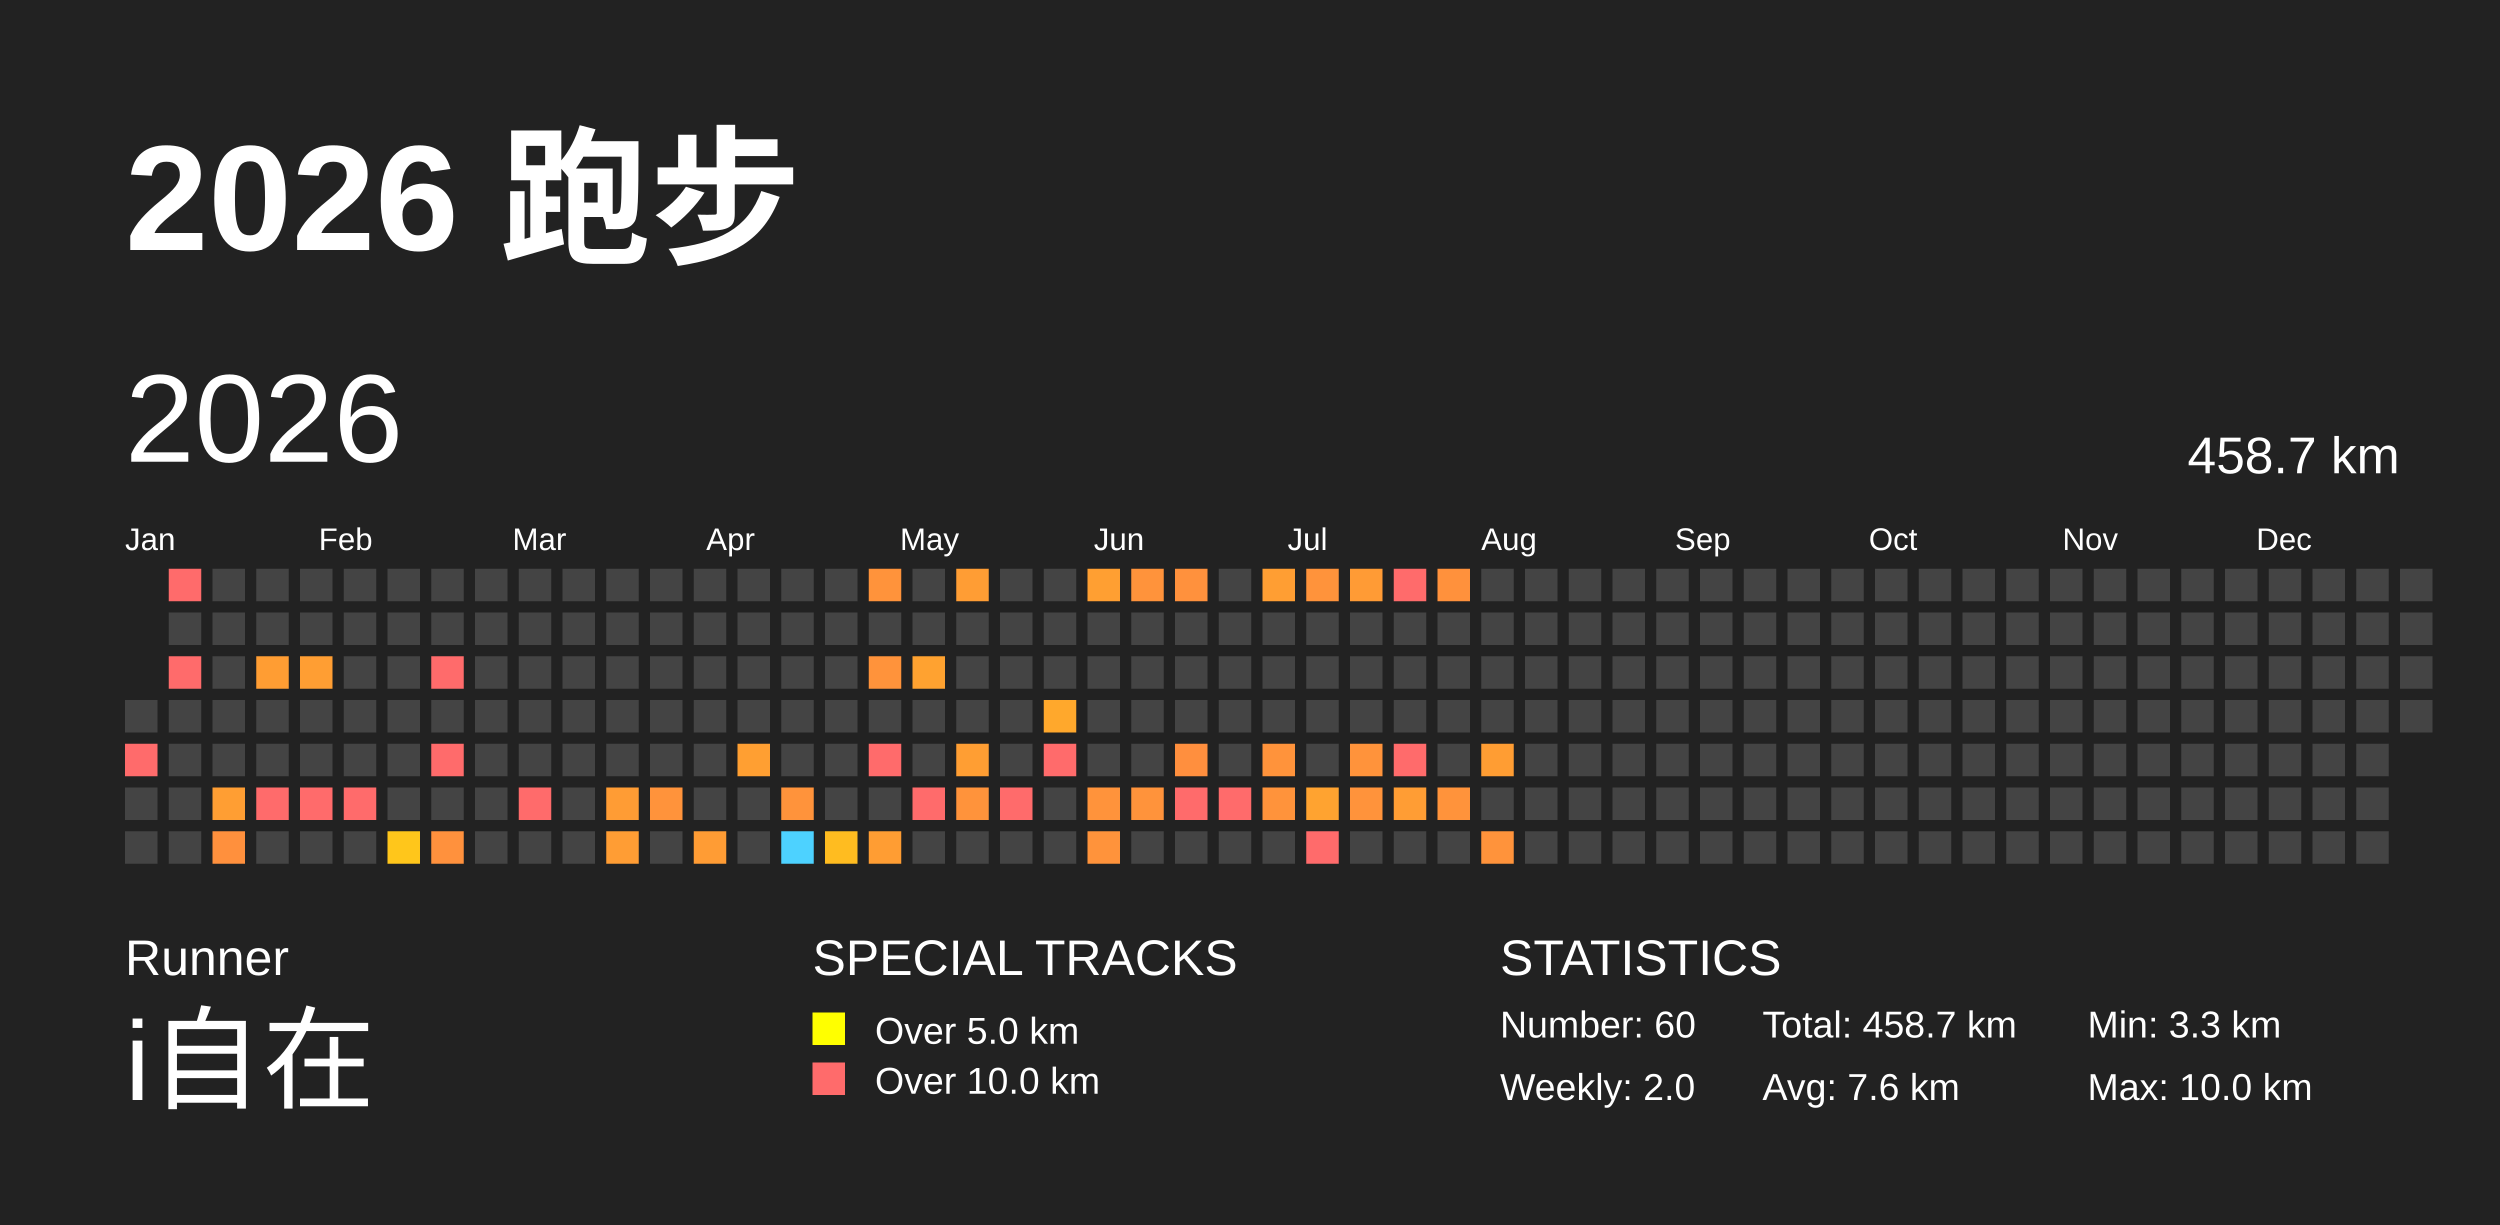
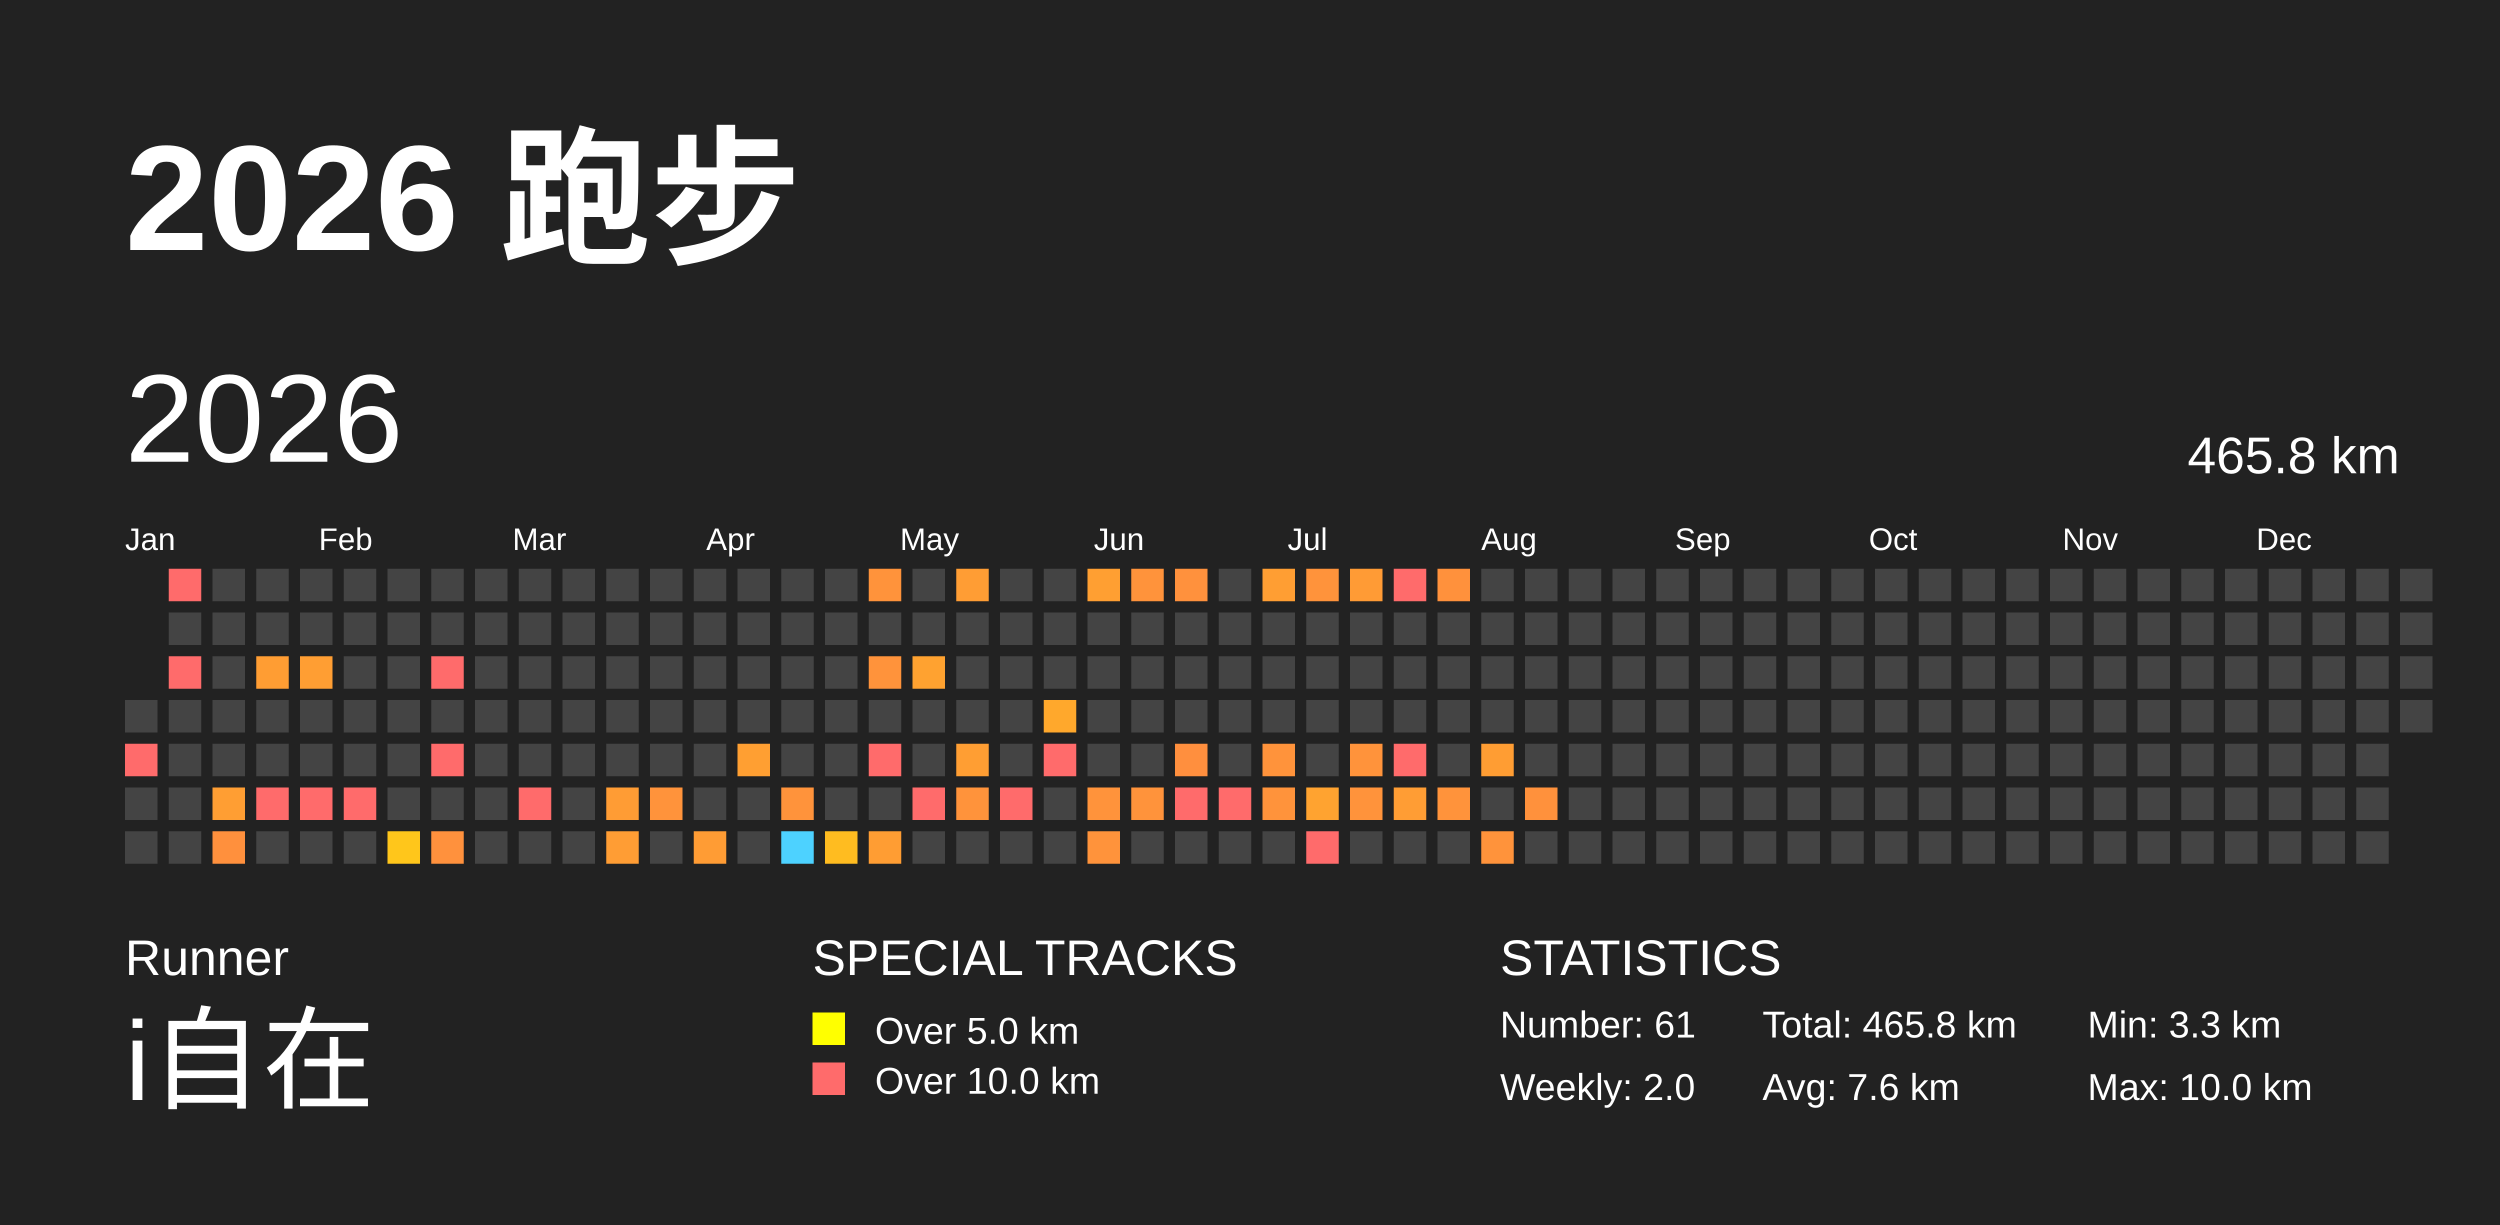
<svg xmlns="http://www.w3.org/2000/svg" baseProfile="full" height="98mm" version="1.1" viewBox="0,0,200,98" width="200mm">
  <defs />
  <rect fill="#222222" height="98" width="200" x="0" y="0" />
  <text fill="#FFFFFF" style="font-size:12px; font-family:Arial; font-weight:bold;" x="10" y="20">2026 跑步</text>
  <text fill="#FFFFFF" style="font-size:4px; font-family:Arial" x="10" y="78">Runner</text>
  <text fill="#FFFFFF" style="font-size:9px; font-family:Arial" x="10" y="88">i自在</text>
  <text fill="#FFFFFF" style="font-size:4px; font-family:Arial" x="65" y="78">SPECIAL TRACKS</text>
  <rect fill="#FFFF00" height="2.6" width="2.6" x="65" y="81" />
  <text fill="#FFFFFF" style="font-size:3px; font-family:Arial" x="70" y="83.5">Over 5.0 km</text>
  <rect fill="#FF6B6B" height="2.6" width="2.6" x="65" y="85" />
  <text fill="#FFFFFF" style="font-size:3px; font-family:Arial" x="70" y="87.5">Over 10.0 km</text>
  <text fill="#FFFFFF" style="font-size:4px; font-family:Arial" x="120" y="78">STATISTICS</text>
-   <text fill="#FFFFFF" style="font-size:3px; font-family:Arial" x="120" y="83">Number: 60</text>
+   <text fill="#FFFFFF" style="font-size:3px; font-family:Arial" x="120" y="83">Number: 61</text>
  <text fill="#FFFFFF" style="font-size:3px; font-family:Arial" x="120" y="88">Weekly: 2.0</text>
-   <text fill="#FFFFFF" style="font-size:3px; font-family:Arial" x="141" y="83">Total: 458.7 km</text>
+   <text fill="#FFFFFF" style="font-size:3px; font-family:Arial" x="141" y="83">Total: 465.8 km</text>
  <text fill="#FFFFFF" style="font-size:3px; font-family:Arial" x="141" y="88">Avg: 7.6 km</text>
  <text fill="#FFFFFF" style="font-size:3px; font-family:Arial" x="167" y="83">Min: 3.3 km</text>
  <text fill="#FFFFFF" style="font-size:3px; font-family:Arial" x="167" y="88">Max: 10.0 km</text>
  <text dominant-baseline="hanging" fill="#FFFFFF" style="font-size:10.0px; font-family:Arial;" x="10" y="30">2026</text>
-   <text dominant-baseline="hanging" fill="#FFFFFF" style="font-size:4.125px; font-family:Arial;" x="175" y="35">458.7 km</text>
+   <text dominant-baseline="hanging" fill="#FFFFFF" style="font-size:4.125px; font-family:Arial;" x="175" y="35">465.8 km</text>
  <text fill="#FFFFFF" style="font-size:2.5px; font-family:Arial" x="10.0" y="44">Jan</text>
  <text fill="#FFFFFF" style="font-size:2.5px; font-family:Arial" x="25.5" y="44">Feb</text>
  <text fill="#FFFFFF" style="font-size:2.5px; font-family:Arial" x="41.0" y="44">Mar</text>
  <text fill="#FFFFFF" style="font-size:2.5px; font-family:Arial" x="56.5" y="44">Apr</text>
  <text fill="#FFFFFF" style="font-size:2.5px; font-family:Arial" x="72.0" y="44">May</text>
  <text fill="#FFFFFF" style="font-size:2.5px; font-family:Arial" x="87.5" y="44">Jun</text>
  <text fill="#FFFFFF" style="font-size:2.5px; font-family:Arial" x="103.0" y="44">Jul</text>
  <text fill="#FFFFFF" style="font-size:2.5px; font-family:Arial" x="118.5" y="44">Aug</text>
  <text fill="#FFFFFF" style="font-size:2.5px; font-family:Arial" x="134.0" y="44">Sep</text>
  <text fill="#FFFFFF" style="font-size:2.5px; font-family:Arial" x="149.5" y="44">Oct</text>
  <text fill="#FFFFFF" style="font-size:2.5px; font-family:Arial" x="165.0" y="44">Nov</text>
  <text fill="#FFFFFF" style="font-size:2.5px; font-family:Arial" x="180.5" y="44">Dec</text>
  <rect fill="#444444" height="2.6" width="2.6" x="10.0" y="56.0" />
  <rect fill="#FF6B6B" height="2.6" width="2.6" x="10.0" y="59.5" />
  <rect fill="#444444" height="2.6" width="2.6" x="10.0" y="63.0" />
  <rect fill="#444444" height="2.6" width="2.6" x="10.0" y="66.5" />
  <rect fill="#FF6B6B" height="2.6" width="2.6" x="13.5" y="45.5" />
  <rect fill="#444444" height="2.6" width="2.6" x="13.5" y="49.0" />
  <rect fill="#FF6B6B" height="2.6" width="2.6" x="13.5" y="52.5" />
  <rect fill="#444444" height="2.6" width="2.6" x="13.5" y="56.0" />
  <rect fill="#444444" height="2.6" width="2.6" x="13.5" y="59.5" />
  <rect fill="#444444" height="2.6" width="2.6" x="13.5" y="63.0" />
  <rect fill="#444444" height="2.6" width="2.6" x="13.5" y="66.5" />
  <rect fill="#444444" height="2.6" width="2.6" x="17.0" y="45.5" />
  <rect fill="#444444" height="2.6" width="2.6" x="17.0" y="49.0" />
  <rect fill="#444444" height="2.6" width="2.6" x="17.0" y="52.5" />
  <rect fill="#444444" height="2.6" width="2.6" x="17.0" y="56.0" />
  <rect fill="#444444" height="2.6" width="2.6" x="17.0" y="59.5" />
  <rect fill="#ff9e33" height="2.6" width="2.6" x="17.0" y="63.0" />
  <rect fill="#ff903d" height="2.6" width="2.6" x="17.0" y="66.5" />
  <rect fill="#444444" height="2.6" width="2.6" x="20.5" y="45.5" />
  <rect fill="#444444" height="2.6" width="2.6" x="20.5" y="49.0" />
  <rect fill="#ff9d33" height="2.6" width="2.6" x="20.5" y="52.5" />
  <rect fill="#444444" height="2.6" width="2.6" x="20.5" y="56.0" />
  <rect fill="#444444" height="2.6" width="2.6" x="20.5" y="59.5" />
  <rect fill="#FF6B6B" height="2.6" width="2.6" x="20.5" y="63.0" />
  <rect fill="#444444" height="2.6" width="2.6" x="20.5" y="66.5" />
  <rect fill="#444444" height="2.6" width="2.6" x="24.0" y="45.5" />
  <rect fill="#444444" height="2.6" width="2.6" x="24.0" y="49.0" />
  <rect fill="#ff9e33" height="2.6" width="2.6" x="24.0" y="52.5" />
  <rect fill="#444444" height="2.6" width="2.6" x="24.0" y="56.0" />
  <rect fill="#444444" height="2.6" width="2.6" x="24.0" y="59.5" />
  <rect fill="#FF6B6B" height="2.6" width="2.6" x="24.0" y="63.0" />
  <rect fill="#444444" height="2.6" width="2.6" x="24.0" y="66.5" />
  <rect fill="#444444" height="2.6" width="2.6" x="27.5" y="45.5" />
  <rect fill="#444444" height="2.6" width="2.6" x="27.5" y="49.0" />
  <rect fill="#444444" height="2.6" width="2.6" x="27.5" y="52.5" />
  <rect fill="#444444" height="2.6" width="2.6" x="27.5" y="56.0" />
  <rect fill="#444444" height="2.6" width="2.6" x="27.5" y="59.5" />
  <rect fill="#FF6B6B" height="2.6" width="2.6" x="27.5" y="63.0" />
  <rect fill="#444444" height="2.6" width="2.6" x="27.5" y="66.5" />
  <rect fill="#444444" height="2.6" width="2.6" x="31.0" y="45.5" />
  <rect fill="#444444" height="2.6" width="2.6" x="31.0" y="49.0" />
  <rect fill="#444444" height="2.6" width="2.6" x="31.0" y="52.5" />
  <rect fill="#444444" height="2.6" width="2.6" x="31.0" y="56.0" />
  <rect fill="#444444" height="2.6" width="2.6" x="31.0" y="59.5" />
  <rect fill="#444444" height="2.6" width="2.6" x="31.0" y="63.0" />
  <rect fill="#ffc61b" height="2.6" width="2.6" x="31.0" y="66.5" />
  <rect fill="#444444" height="2.6" width="2.6" x="34.5" y="45.5" />
  <rect fill="#444444" height="2.6" width="2.6" x="34.5" y="49.0" />
  <rect fill="#FF6B6B" height="2.6" width="2.6" x="34.5" y="52.5" />
  <rect fill="#444444" height="2.6" width="2.6" x="34.5" y="56.0" />
  <rect fill="#FF6B6B" height="2.6" width="2.6" x="34.5" y="59.5" />
  <rect fill="#444444" height="2.6" width="2.6" x="34.5" y="63.0" />
  <rect fill="#ff913d" height="2.6" width="2.6" x="34.5" y="66.5" />
  <rect fill="#444444" height="2.6" width="2.6" x="38.0" y="45.5" />
  <rect fill="#444444" height="2.6" width="2.6" x="38.0" y="49.0" />
  <rect fill="#444444" height="2.6" width="2.6" x="38.0" y="52.5" />
  <rect fill="#444444" height="2.6" width="2.6" x="38.0" y="56.0" />
  <rect fill="#444444" height="2.6" width="2.6" x="38.0" y="59.5" />
  <rect fill="#444444" height="2.6" width="2.6" x="38.0" y="63.0" />
  <rect fill="#444444" height="2.6" width="2.6" x="38.0" y="66.5" />
  <rect fill="#444444" height="2.6" width="2.6" x="41.5" y="45.5" />
  <rect fill="#444444" height="2.6" width="2.6" x="41.5" y="49.0" />
  <rect fill="#444444" height="2.6" width="2.6" x="41.5" y="52.5" />
  <rect fill="#444444" height="2.6" width="2.6" x="41.5" y="56.0" />
  <rect fill="#444444" height="2.6" width="2.6" x="41.5" y="59.5" />
  <rect fill="#FF6B6B" height="2.6" width="2.6" x="41.5" y="63.0" />
  <rect fill="#444444" height="2.6" width="2.6" x="41.5" y="66.5" />
  <rect fill="#444444" height="2.6" width="2.6" x="45.0" y="45.5" />
  <rect fill="#444444" height="2.6" width="2.6" x="45.0" y="49.0" />
  <rect fill="#444444" height="2.6" width="2.6" x="45.0" y="52.5" />
  <rect fill="#444444" height="2.6" width="2.6" x="45.0" y="56.0" />
  <rect fill="#444444" height="2.6" width="2.6" x="45.0" y="59.5" />
  <rect fill="#444444" height="2.6" width="2.6" x="45.0" y="63.0" />
  <rect fill="#444444" height="2.6" width="2.6" x="45.0" y="66.5" />
  <rect fill="#444444" height="2.6" width="2.6" x="48.5" y="45.5" />
  <rect fill="#444444" height="2.6" width="2.6" x="48.5" y="49.0" />
  <rect fill="#444444" height="2.6" width="2.6" x="48.5" y="52.5" />
  <rect fill="#444444" height="2.6" width="2.6" x="48.5" y="56.0" />
  <rect fill="#444444" height="2.6" width="2.6" x="48.5" y="59.5" />
  <rect fill="#ff9c34" height="2.6" width="2.6" x="48.5" y="63.0" />
  <rect fill="#ff9d34" height="2.6" width="2.6" x="48.5" y="66.5" />
  <rect fill="#444444" height="2.6" width="2.6" x="52.0" y="45.5" />
  <rect fill="#444444" height="2.6" width="2.6" x="52.0" y="49.0" />
  <rect fill="#444444" height="2.6" width="2.6" x="52.0" y="52.5" />
  <rect fill="#444444" height="2.6" width="2.6" x="52.0" y="56.0" />
  <rect fill="#444444" height="2.6" width="2.6" x="52.0" y="59.5" />
  <rect fill="#ff933b" height="2.6" width="2.6" x="52.0" y="63.0" />
  <rect fill="#444444" height="2.6" width="2.6" x="52.0" y="66.5" />
  <rect fill="#444444" height="2.6" width="2.6" x="55.5" y="45.5" />
  <rect fill="#444444" height="2.6" width="2.6" x="55.5" y="49.0" />
  <rect fill="#444444" height="2.6" width="2.6" x="55.5" y="52.5" />
  <rect fill="#444444" height="2.6" width="2.6" x="55.5" y="56.0" />
  <rect fill="#444444" height="2.6" width="2.6" x="55.5" y="59.5" />
  <rect fill="#444444" height="2.6" width="2.6" x="55.5" y="63.0" />
  <rect fill="#ff9c34" height="2.6" width="2.6" x="55.5" y="66.5" />
  <rect fill="#444444" height="2.6" width="2.6" x="59.0" y="45.5" />
  <rect fill="#444444" height="2.6" width="2.6" x="59.0" y="49.0" />
  <rect fill="#444444" height="2.6" width="2.6" x="59.0" y="52.5" />
  <rect fill="#444444" height="2.6" width="2.6" x="59.0" y="56.0" />
  <rect fill="#ff9f32" height="2.6" width="2.6" x="59.0" y="59.5" />
  <rect fill="#444444" height="2.6" width="2.6" x="59.0" y="63.0" />
  <rect fill="#444444" height="2.6" width="2.6" x="59.0" y="66.5" />
  <rect fill="#444444" height="2.6" width="2.6" x="62.5" y="45.5" />
  <rect fill="#444444" height="2.6" width="2.6" x="62.5" y="49.0" />
  <rect fill="#444444" height="2.6" width="2.6" x="62.5" y="52.5" />
  <rect fill="#444444" height="2.6" width="2.6" x="62.5" y="56.0" />
  <rect fill="#444444" height="2.6" width="2.6" x="62.5" y="59.5" />
  <rect fill="#ff933b" height="2.6" width="2.6" x="62.5" y="63.0" />
  <rect fill="#4dd2ff" height="2.6" width="2.6" x="62.5" y="66.5" />
  <rect fill="#444444" height="2.6" width="2.6" x="66.0" y="45.5" />
  <rect fill="#444444" height="2.6" width="2.6" x="66.0" y="49.0" />
  <rect fill="#444444" height="2.6" width="2.6" x="66.0" y="52.5" />
  <rect fill="#444444" height="2.6" width="2.6" x="66.0" y="56.0" />
  <rect fill="#444444" height="2.6" width="2.6" x="66.0" y="59.5" />
  <rect fill="#444444" height="2.6" width="2.6" x="66.0" y="63.0" />
  <rect fill="#ffbc20" height="2.6" width="2.6" x="66.0" y="66.5" />
  <rect fill="#ff933b" height="2.6" width="2.6" x="69.5" y="45.5" />
  <rect fill="#444444" height="2.6" width="2.6" x="69.5" y="49.0" />
  <rect fill="#ff933b" height="2.6" width="2.6" x="69.5" y="52.5" />
  <rect fill="#444444" height="2.6" width="2.6" x="69.5" y="56.0" />
  <rect fill="#FF6B6B" height="2.6" width="2.6" x="69.5" y="59.5" />
  <rect fill="#444444" height="2.6" width="2.6" x="69.5" y="63.0" />
  <rect fill="#ff9d33" height="2.6" width="2.6" x="69.5" y="66.5" />
  <rect fill="#444444" height="2.6" width="2.6" x="73.0" y="45.5" />
  <rect fill="#444444" height="2.6" width="2.6" x="73.0" y="49.0" />
  <rect fill="#ffa230" height="2.6" width="2.6" x="73.0" y="52.5" />
  <rect fill="#444444" height="2.6" width="2.6" x="73.0" y="56.0" />
  <rect fill="#444444" height="2.6" width="2.6" x="73.0" y="59.5" />
  <rect fill="#FF6B6B" height="2.6" width="2.6" x="73.0" y="63.0" />
  <rect fill="#444444" height="2.6" width="2.6" x="73.0" y="66.5" />
  <rect fill="#ff9d34" height="2.6" width="2.6" x="76.5" y="45.5" />
  <rect fill="#444444" height="2.6" width="2.6" x="76.5" y="49.0" />
  <rect fill="#444444" height="2.6" width="2.6" x="76.5" y="52.5" />
  <rect fill="#444444" height="2.6" width="2.6" x="76.5" y="56.0" />
  <rect fill="#ff9e33" height="2.6" width="2.6" x="76.5" y="59.5" />
  <rect fill="#ff933b" height="2.6" width="2.6" x="76.5" y="63.0" />
  <rect fill="#444444" height="2.6" width="2.6" x="76.5" y="66.5" />
  <rect fill="#444444" height="2.6" width="2.6" x="80.0" y="45.5" />
  <rect fill="#444444" height="2.6" width="2.6" x="80.0" y="49.0" />
  <rect fill="#444444" height="2.6" width="2.6" x="80.0" y="52.5" />
  <rect fill="#444444" height="2.6" width="2.6" x="80.0" y="56.0" />
  <rect fill="#444444" height="2.6" width="2.6" x="80.0" y="59.5" />
  <rect fill="#FF6B6B" height="2.6" width="2.6" x="80.0" y="63.0" />
  <rect fill="#444444" height="2.6" width="2.6" x="80.0" y="66.5" />
  <rect fill="#444444" height="2.6" width="2.6" x="83.5" y="45.5" />
  <rect fill="#444444" height="2.6" width="2.6" x="83.5" y="49.0" />
  <rect fill="#444444" height="2.6" width="2.6" x="83.5" y="52.5" />
  <rect fill="#ffa82c" height="2.6" width="2.6" x="83.5" y="56.0" />
  <rect fill="#FF6B6B" height="2.6" width="2.6" x="83.5" y="59.5" />
  <rect fill="#444444" height="2.6" width="2.6" x="83.5" y="63.0" />
  <rect fill="#444444" height="2.6" width="2.6" x="83.5" y="66.5" />
  <rect fill="#ff9f32" height="2.6" width="2.6" x="87.0" y="45.5" />
  <rect fill="#444444" height="2.6" width="2.6" x="87.0" y="49.0" />
  <rect fill="#444444" height="2.6" width="2.6" x="87.0" y="52.5" />
  <rect fill="#444444" height="2.6" width="2.6" x="87.0" y="56.0" />
  <rect fill="#444444" height="2.6" width="2.6" x="87.0" y="59.5" />
  <rect fill="#ff933b" height="2.6" width="2.6" x="87.0" y="63.0" />
  <rect fill="#ff933b" height="2.6" width="2.6" x="87.0" y="66.5" />
  <rect fill="#ff933b" height="2.6" width="2.6" x="90.5" y="45.5" />
  <rect fill="#444444" height="2.6" width="2.6" x="90.5" y="49.0" />
  <rect fill="#444444" height="2.6" width="2.6" x="90.5" y="52.5" />
  <rect fill="#444444" height="2.6" width="2.6" x="90.5" y="56.0" />
  <rect fill="#444444" height="2.6" width="2.6" x="90.5" y="59.5" />
  <rect fill="#ff933b" height="2.6" width="2.6" x="90.5" y="63.0" />
  <rect fill="#444444" height="2.6" width="2.6" x="90.5" y="66.5" />
  <rect fill="#ff913d" height="2.6" width="2.6" x="94.0" y="45.5" />
  <rect fill="#444444" height="2.6" width="2.6" x="94.0" y="49.0" />
  <rect fill="#444444" height="2.6" width="2.6" x="94.0" y="52.5" />
  <rect fill="#444444" height="2.6" width="2.6" x="94.0" y="56.0" />
  <rect fill="#ff8f3e" height="2.6" width="2.6" x="94.0" y="59.5" />
  <rect fill="#FF6B6B" height="2.6" width="2.6" x="94.0" y="63.0" />
  <rect fill="#444444" height="2.6" width="2.6" x="94.0" y="66.5" />
  <rect fill="#444444" height="2.6" width="2.6" x="97.5" y="45.5" />
  <rect fill="#444444" height="2.6" width="2.6" x="97.5" y="49.0" />
  <rect fill="#444444" height="2.6" width="2.6" x="97.5" y="52.5" />
  <rect fill="#444444" height="2.6" width="2.6" x="97.5" y="56.0" />
  <rect fill="#444444" height="2.6" width="2.6" x="97.5" y="59.5" />
  <rect fill="#FF6B6B" height="2.6" width="2.6" x="97.5" y="63.0" />
  <rect fill="#444444" height="2.6" width="2.6" x="97.5" y="66.5" />
  <rect fill="#ff9e33" height="2.6" width="2.6" x="101.0" y="45.5" />
  <rect fill="#444444" height="2.6" width="2.6" x="101.0" y="49.0" />
  <rect fill="#444444" height="2.6" width="2.6" x="101.0" y="52.5" />
  <rect fill="#444444" height="2.6" width="2.6" x="101.0" y="56.0" />
  <rect fill="#ff933b" height="2.6" width="2.6" x="101.0" y="59.5" />
  <rect fill="#ff933b" height="2.6" width="2.6" x="101.0" y="63.0" />
  <rect fill="#444444" height="2.6" width="2.6" x="101.0" y="66.5" />
  <rect fill="#ff933b" height="2.6" width="2.6" x="104.5" y="45.5" />
  <rect fill="#444444" height="2.6" width="2.6" x="104.5" y="49.0" />
  <rect fill="#444444" height="2.6" width="2.6" x="104.5" y="52.5" />
  <rect fill="#444444" height="2.6" width="2.6" x="104.5" y="56.0" />
  <rect fill="#444444" height="2.6" width="2.6" x="104.5" y="59.5" />
  <rect fill="#ffa330" height="2.6" width="2.6" x="104.5" y="63.0" />
  <rect fill="#FF6B6B" height="2.6" width="2.6" x="104.5" y="66.5" />
  <rect fill="#ff9b35" height="2.6" width="2.6" x="108.0" y="45.5" />
  <rect fill="#444444" height="2.6" width="2.6" x="108.0" y="49.0" />
  <rect fill="#444444" height="2.6" width="2.6" x="108.0" y="52.5" />
  <rect fill="#444444" height="2.6" width="2.6" x="108.0" y="56.0" />
  <rect fill="#ff933b" height="2.6" width="2.6" x="108.0" y="59.5" />
  <rect fill="#ff933b" height="2.6" width="2.6" x="108.0" y="63.0" />
  <rect fill="#444444" height="2.6" width="2.6" x="108.0" y="66.5" />
  <rect fill="#FF6B6B" height="2.6" width="2.6" x="111.5" y="45.5" />
  <rect fill="#444444" height="2.6" width="2.6" x="111.5" y="49.0" />
  <rect fill="#444444" height="2.6" width="2.6" x="111.5" y="52.5" />
  <rect fill="#444444" height="2.6" width="2.6" x="111.5" y="56.0" />
  <rect fill="#FF6B6B" height="2.6" width="2.6" x="111.5" y="59.5" />
  <rect fill="#ff9d34" height="2.6" width="2.6" x="111.5" y="63.0" />
  <rect fill="#444444" height="2.6" width="2.6" x="111.5" y="66.5" />
  <rect fill="#ff913c" height="2.6" width="2.6" x="115.0" y="45.5" />
  <rect fill="#444444" height="2.6" width="2.6" x="115.0" y="49.0" />
  <rect fill="#444444" height="2.6" width="2.6" x="115.0" y="52.5" />
  <rect fill="#444444" height="2.6" width="2.6" x="115.0" y="56.0" />
  <rect fill="#444444" height="2.6" width="2.6" x="115.0" y="59.5" />
  <rect fill="#ff933b" height="2.6" width="2.6" x="115.0" y="63.0" />
  <rect fill="#444444" height="2.6" width="2.6" x="115.0" y="66.5" />
  <rect fill="#444444" height="2.6" width="2.6" x="118.5" y="45.5" />
  <rect fill="#444444" height="2.6" width="2.6" x="118.5" y="49.0" />
  <rect fill="#444444" height="2.6" width="2.6" x="118.5" y="52.5" />
  <rect fill="#444444" height="2.6" width="2.6" x="118.5" y="56.0" />
  <rect fill="#ff9d33" height="2.6" width="2.6" x="118.5" y="59.5" />
  <rect fill="#444444" height="2.6" width="2.6" x="118.5" y="63.0" />
  <rect fill="#ff933b" height="2.6" width="2.6" x="118.5" y="66.5" />
  <rect fill="#444444" height="2.6" width="2.6" x="122.0" y="45.5" />
  <rect fill="#444444" height="2.6" width="2.6" x="122.0" y="49.0" />
  <rect fill="#444444" height="2.6" width="2.6" x="122.0" y="52.5" />
  <rect fill="#444444" height="2.6" width="2.6" x="122.0" y="56.0" />
  <rect fill="#444444" height="2.6" width="2.6" x="122.0" y="59.5" />
-   <rect fill="#444444" height="2.6" width="2.6" x="122.0" y="63.0" />
+   <rect fill="#ff913c" height="2.6" width="2.6" x="122.0" y="63.0" />
  <rect fill="#444444" height="2.6" width="2.6" x="122.0" y="66.5" />
  <rect fill="#444444" height="2.6" width="2.6" x="125.5" y="45.5" />
  <rect fill="#444444" height="2.6" width="2.6" x="125.5" y="49.0" />
  <rect fill="#444444" height="2.6" width="2.6" x="125.5" y="52.5" />
  <rect fill="#444444" height="2.6" width="2.6" x="125.5" y="56.0" />
  <rect fill="#444444" height="2.6" width="2.6" x="125.5" y="59.5" />
  <rect fill="#444444" height="2.6" width="2.6" x="125.5" y="63.0" />
  <rect fill="#444444" height="2.6" width="2.6" x="125.5" y="66.5" />
  <rect fill="#444444" height="2.6" width="2.6" x="129.0" y="45.5" />
  <rect fill="#444444" height="2.6" width="2.6" x="129.0" y="49.0" />
  <rect fill="#444444" height="2.6" width="2.6" x="129.0" y="52.5" />
  <rect fill="#444444" height="2.6" width="2.6" x="129.0" y="56.0" />
  <rect fill="#444444" height="2.6" width="2.6" x="129.0" y="59.5" />
  <rect fill="#444444" height="2.6" width="2.6" x="129.0" y="63.0" />
  <rect fill="#444444" height="2.6" width="2.6" x="129.0" y="66.5" />
  <rect fill="#444444" height="2.6" width="2.6" x="132.5" y="45.5" />
  <rect fill="#444444" height="2.6" width="2.6" x="132.5" y="49.0" />
  <rect fill="#444444" height="2.6" width="2.6" x="132.5" y="52.5" />
  <rect fill="#444444" height="2.6" width="2.6" x="132.5" y="56.0" />
  <rect fill="#444444" height="2.6" width="2.6" x="132.5" y="59.5" />
  <rect fill="#444444" height="2.6" width="2.6" x="132.5" y="63.0" />
  <rect fill="#444444" height="2.6" width="2.6" x="132.5" y="66.5" />
  <rect fill="#444444" height="2.6" width="2.6" x="136.0" y="45.5" />
  <rect fill="#444444" height="2.6" width="2.6" x="136.0" y="49.0" />
  <rect fill="#444444" height="2.6" width="2.6" x="136.0" y="52.5" />
  <rect fill="#444444" height="2.6" width="2.6" x="136.0" y="56.0" />
  <rect fill="#444444" height="2.6" width="2.6" x="136.0" y="59.5" />
  <rect fill="#444444" height="2.6" width="2.6" x="136.0" y="63.0" />
  <rect fill="#444444" height="2.6" width="2.6" x="136.0" y="66.5" />
  <rect fill="#444444" height="2.6" width="2.6" x="139.5" y="45.5" />
  <rect fill="#444444" height="2.6" width="2.6" x="139.5" y="49.0" />
  <rect fill="#444444" height="2.6" width="2.6" x="139.5" y="52.5" />
  <rect fill="#444444" height="2.6" width="2.6" x="139.5" y="56.0" />
  <rect fill="#444444" height="2.6" width="2.6" x="139.5" y="59.5" />
  <rect fill="#444444" height="2.6" width="2.6" x="139.5" y="63.0" />
  <rect fill="#444444" height="2.6" width="2.6" x="139.5" y="66.5" />
  <rect fill="#444444" height="2.6" width="2.6" x="143.0" y="45.5" />
  <rect fill="#444444" height="2.6" width="2.6" x="143.0" y="49.0" />
  <rect fill="#444444" height="2.6" width="2.6" x="143.0" y="52.5" />
  <rect fill="#444444" height="2.6" width="2.6" x="143.0" y="56.0" />
  <rect fill="#444444" height="2.6" width="2.6" x="143.0" y="59.5" />
  <rect fill="#444444" height="2.6" width="2.6" x="143.0" y="63.0" />
  <rect fill="#444444" height="2.6" width="2.6" x="143.0" y="66.5" />
  <rect fill="#444444" height="2.6" width="2.6" x="146.5" y="45.5" />
  <rect fill="#444444" height="2.6" width="2.6" x="146.5" y="49.0" />
  <rect fill="#444444" height="2.6" width="2.6" x="146.5" y="52.5" />
  <rect fill="#444444" height="2.6" width="2.6" x="146.5" y="56.0" />
  <rect fill="#444444" height="2.6" width="2.6" x="146.5" y="59.5" />
  <rect fill="#444444" height="2.6" width="2.6" x="146.5" y="63.0" />
  <rect fill="#444444" height="2.6" width="2.6" x="146.5" y="66.5" />
  <rect fill="#444444" height="2.6" width="2.6" x="150.0" y="45.5" />
  <rect fill="#444444" height="2.6" width="2.6" x="150.0" y="49.0" />
  <rect fill="#444444" height="2.6" width="2.6" x="150.0" y="52.5" />
  <rect fill="#444444" height="2.6" width="2.6" x="150.0" y="56.0" />
  <rect fill="#444444" height="2.6" width="2.6" x="150.0" y="59.5" />
  <rect fill="#444444" height="2.6" width="2.6" x="150.0" y="63.0" />
  <rect fill="#444444" height="2.6" width="2.6" x="150.0" y="66.5" />
  <rect fill="#444444" height="2.6" width="2.6" x="153.5" y="45.5" />
  <rect fill="#444444" height="2.6" width="2.6" x="153.5" y="49.0" />
  <rect fill="#444444" height="2.6" width="2.6" x="153.5" y="52.5" />
  <rect fill="#444444" height="2.6" width="2.6" x="153.5" y="56.0" />
  <rect fill="#444444" height="2.6" width="2.6" x="153.5" y="59.5" />
  <rect fill="#444444" height="2.6" width="2.6" x="153.5" y="63.0" />
  <rect fill="#444444" height="2.6" width="2.6" x="153.5" y="66.5" />
  <rect fill="#444444" height="2.6" width="2.6" x="157.0" y="45.5" />
  <rect fill="#444444" height="2.6" width="2.6" x="157.0" y="49.0" />
  <rect fill="#444444" height="2.6" width="2.6" x="157.0" y="52.5" />
  <rect fill="#444444" height="2.6" width="2.6" x="157.0" y="56.0" />
  <rect fill="#444444" height="2.6" width="2.6" x="157.0" y="59.5" />
  <rect fill="#444444" height="2.6" width="2.6" x="157.0" y="63.0" />
  <rect fill="#444444" height="2.6" width="2.6" x="157.0" y="66.5" />
  <rect fill="#444444" height="2.6" width="2.6" x="160.5" y="45.5" />
  <rect fill="#444444" height="2.6" width="2.6" x="160.5" y="49.0" />
  <rect fill="#444444" height="2.6" width="2.6" x="160.5" y="52.5" />
  <rect fill="#444444" height="2.6" width="2.6" x="160.5" y="56.0" />
  <rect fill="#444444" height="2.6" width="2.6" x="160.5" y="59.5" />
  <rect fill="#444444" height="2.6" width="2.6" x="160.5" y="63.0" />
  <rect fill="#444444" height="2.6" width="2.6" x="160.5" y="66.5" />
  <rect fill="#444444" height="2.6" width="2.6" x="164.0" y="45.5" />
  <rect fill="#444444" height="2.6" width="2.6" x="164.0" y="49.0" />
  <rect fill="#444444" height="2.6" width="2.6" x="164.0" y="52.5" />
  <rect fill="#444444" height="2.6" width="2.6" x="164.0" y="56.0" />
  <rect fill="#444444" height="2.6" width="2.6" x="164.0" y="59.5" />
  <rect fill="#444444" height="2.6" width="2.6" x="164.0" y="63.0" />
  <rect fill="#444444" height="2.6" width="2.6" x="164.0" y="66.5" />
  <rect fill="#444444" height="2.6" width="2.6" x="167.5" y="45.5" />
  <rect fill="#444444" height="2.6" width="2.6" x="167.5" y="49.0" />
  <rect fill="#444444" height="2.6" width="2.6" x="167.5" y="52.5" />
  <rect fill="#444444" height="2.6" width="2.6" x="167.5" y="56.0" />
  <rect fill="#444444" height="2.6" width="2.6" x="167.5" y="59.5" />
  <rect fill="#444444" height="2.6" width="2.6" x="167.5" y="63.0" />
  <rect fill="#444444" height="2.6" width="2.6" x="167.5" y="66.5" />
  <rect fill="#444444" height="2.6" width="2.6" x="171.0" y="45.5" />
  <rect fill="#444444" height="2.6" width="2.6" x="171.0" y="49.0" />
  <rect fill="#444444" height="2.6" width="2.6" x="171.0" y="52.5" />
  <rect fill="#444444" height="2.6" width="2.6" x="171.0" y="56.0" />
  <rect fill="#444444" height="2.6" width="2.6" x="171.0" y="59.5" />
  <rect fill="#444444" height="2.6" width="2.6" x="171.0" y="63.0" />
  <rect fill="#444444" height="2.6" width="2.6" x="171.0" y="66.5" />
  <rect fill="#444444" height="2.6" width="2.6" x="174.5" y="45.5" />
  <rect fill="#444444" height="2.6" width="2.6" x="174.5" y="49.0" />
  <rect fill="#444444" height="2.6" width="2.6" x="174.5" y="52.5" />
  <rect fill="#444444" height="2.6" width="2.6" x="174.5" y="56.0" />
  <rect fill="#444444" height="2.6" width="2.6" x="174.5" y="59.5" />
  <rect fill="#444444" height="2.6" width="2.6" x="174.5" y="63.0" />
  <rect fill="#444444" height="2.6" width="2.6" x="174.5" y="66.5" />
  <rect fill="#444444" height="2.6" width="2.6" x="178.0" y="45.5" />
  <rect fill="#444444" height="2.6" width="2.6" x="178.0" y="49.0" />
  <rect fill="#444444" height="2.6" width="2.6" x="178.0" y="52.5" />
  <rect fill="#444444" height="2.6" width="2.6" x="178.0" y="56.0" />
  <rect fill="#444444" height="2.6" width="2.6" x="178.0" y="59.5" />
  <rect fill="#444444" height="2.6" width="2.6" x="178.0" y="63.0" />
  <rect fill="#444444" height="2.6" width="2.6" x="178.0" y="66.5" />
  <rect fill="#444444" height="2.6" width="2.6" x="181.5" y="45.5" />
  <rect fill="#444444" height="2.6" width="2.6" x="181.5" y="49.0" />
  <rect fill="#444444" height="2.6" width="2.6" x="181.5" y="52.5" />
  <rect fill="#444444" height="2.6" width="2.6" x="181.5" y="56.0" />
  <rect fill="#444444" height="2.6" width="2.6" x="181.5" y="59.5" />
  <rect fill="#444444" height="2.6" width="2.6" x="181.5" y="63.0" />
  <rect fill="#444444" height="2.6" width="2.6" x="181.5" y="66.5" />
  <rect fill="#444444" height="2.6" width="2.6" x="185.0" y="45.5" />
  <rect fill="#444444" height="2.6" width="2.6" x="185.0" y="49.0" />
  <rect fill="#444444" height="2.6" width="2.6" x="185.0" y="52.5" />
  <rect fill="#444444" height="2.6" width="2.6" x="185.0" y="56.0" />
  <rect fill="#444444" height="2.6" width="2.6" x="185.0" y="59.5" />
  <rect fill="#444444" height="2.6" width="2.6" x="185.0" y="63.0" />
  <rect fill="#444444" height="2.6" width="2.6" x="185.0" y="66.5" />
  <rect fill="#444444" height="2.6" width="2.6" x="188.5" y="45.5" />
  <rect fill="#444444" height="2.6" width="2.6" x="188.5" y="49.0" />
  <rect fill="#444444" height="2.6" width="2.6" x="188.5" y="52.5" />
  <rect fill="#444444" height="2.6" width="2.6" x="188.5" y="56.0" />
  <rect fill="#444444" height="2.6" width="2.6" x="188.5" y="59.5" />
  <rect fill="#444444" height="2.6" width="2.6" x="188.5" y="63.0" />
  <rect fill="#444444" height="2.6" width="2.6" x="188.5" y="66.5" />
  <rect fill="#444444" height="2.6" width="2.6" x="192.0" y="45.5" />
  <rect fill="#444444" height="2.6" width="2.6" x="192.0" y="49.0" />
  <rect fill="#444444" height="2.6" width="2.6" x="192.0" y="52.5" />
  <rect fill="#444444" height="2.6" width="2.6" x="192.0" y="56.0" />
</svg>
